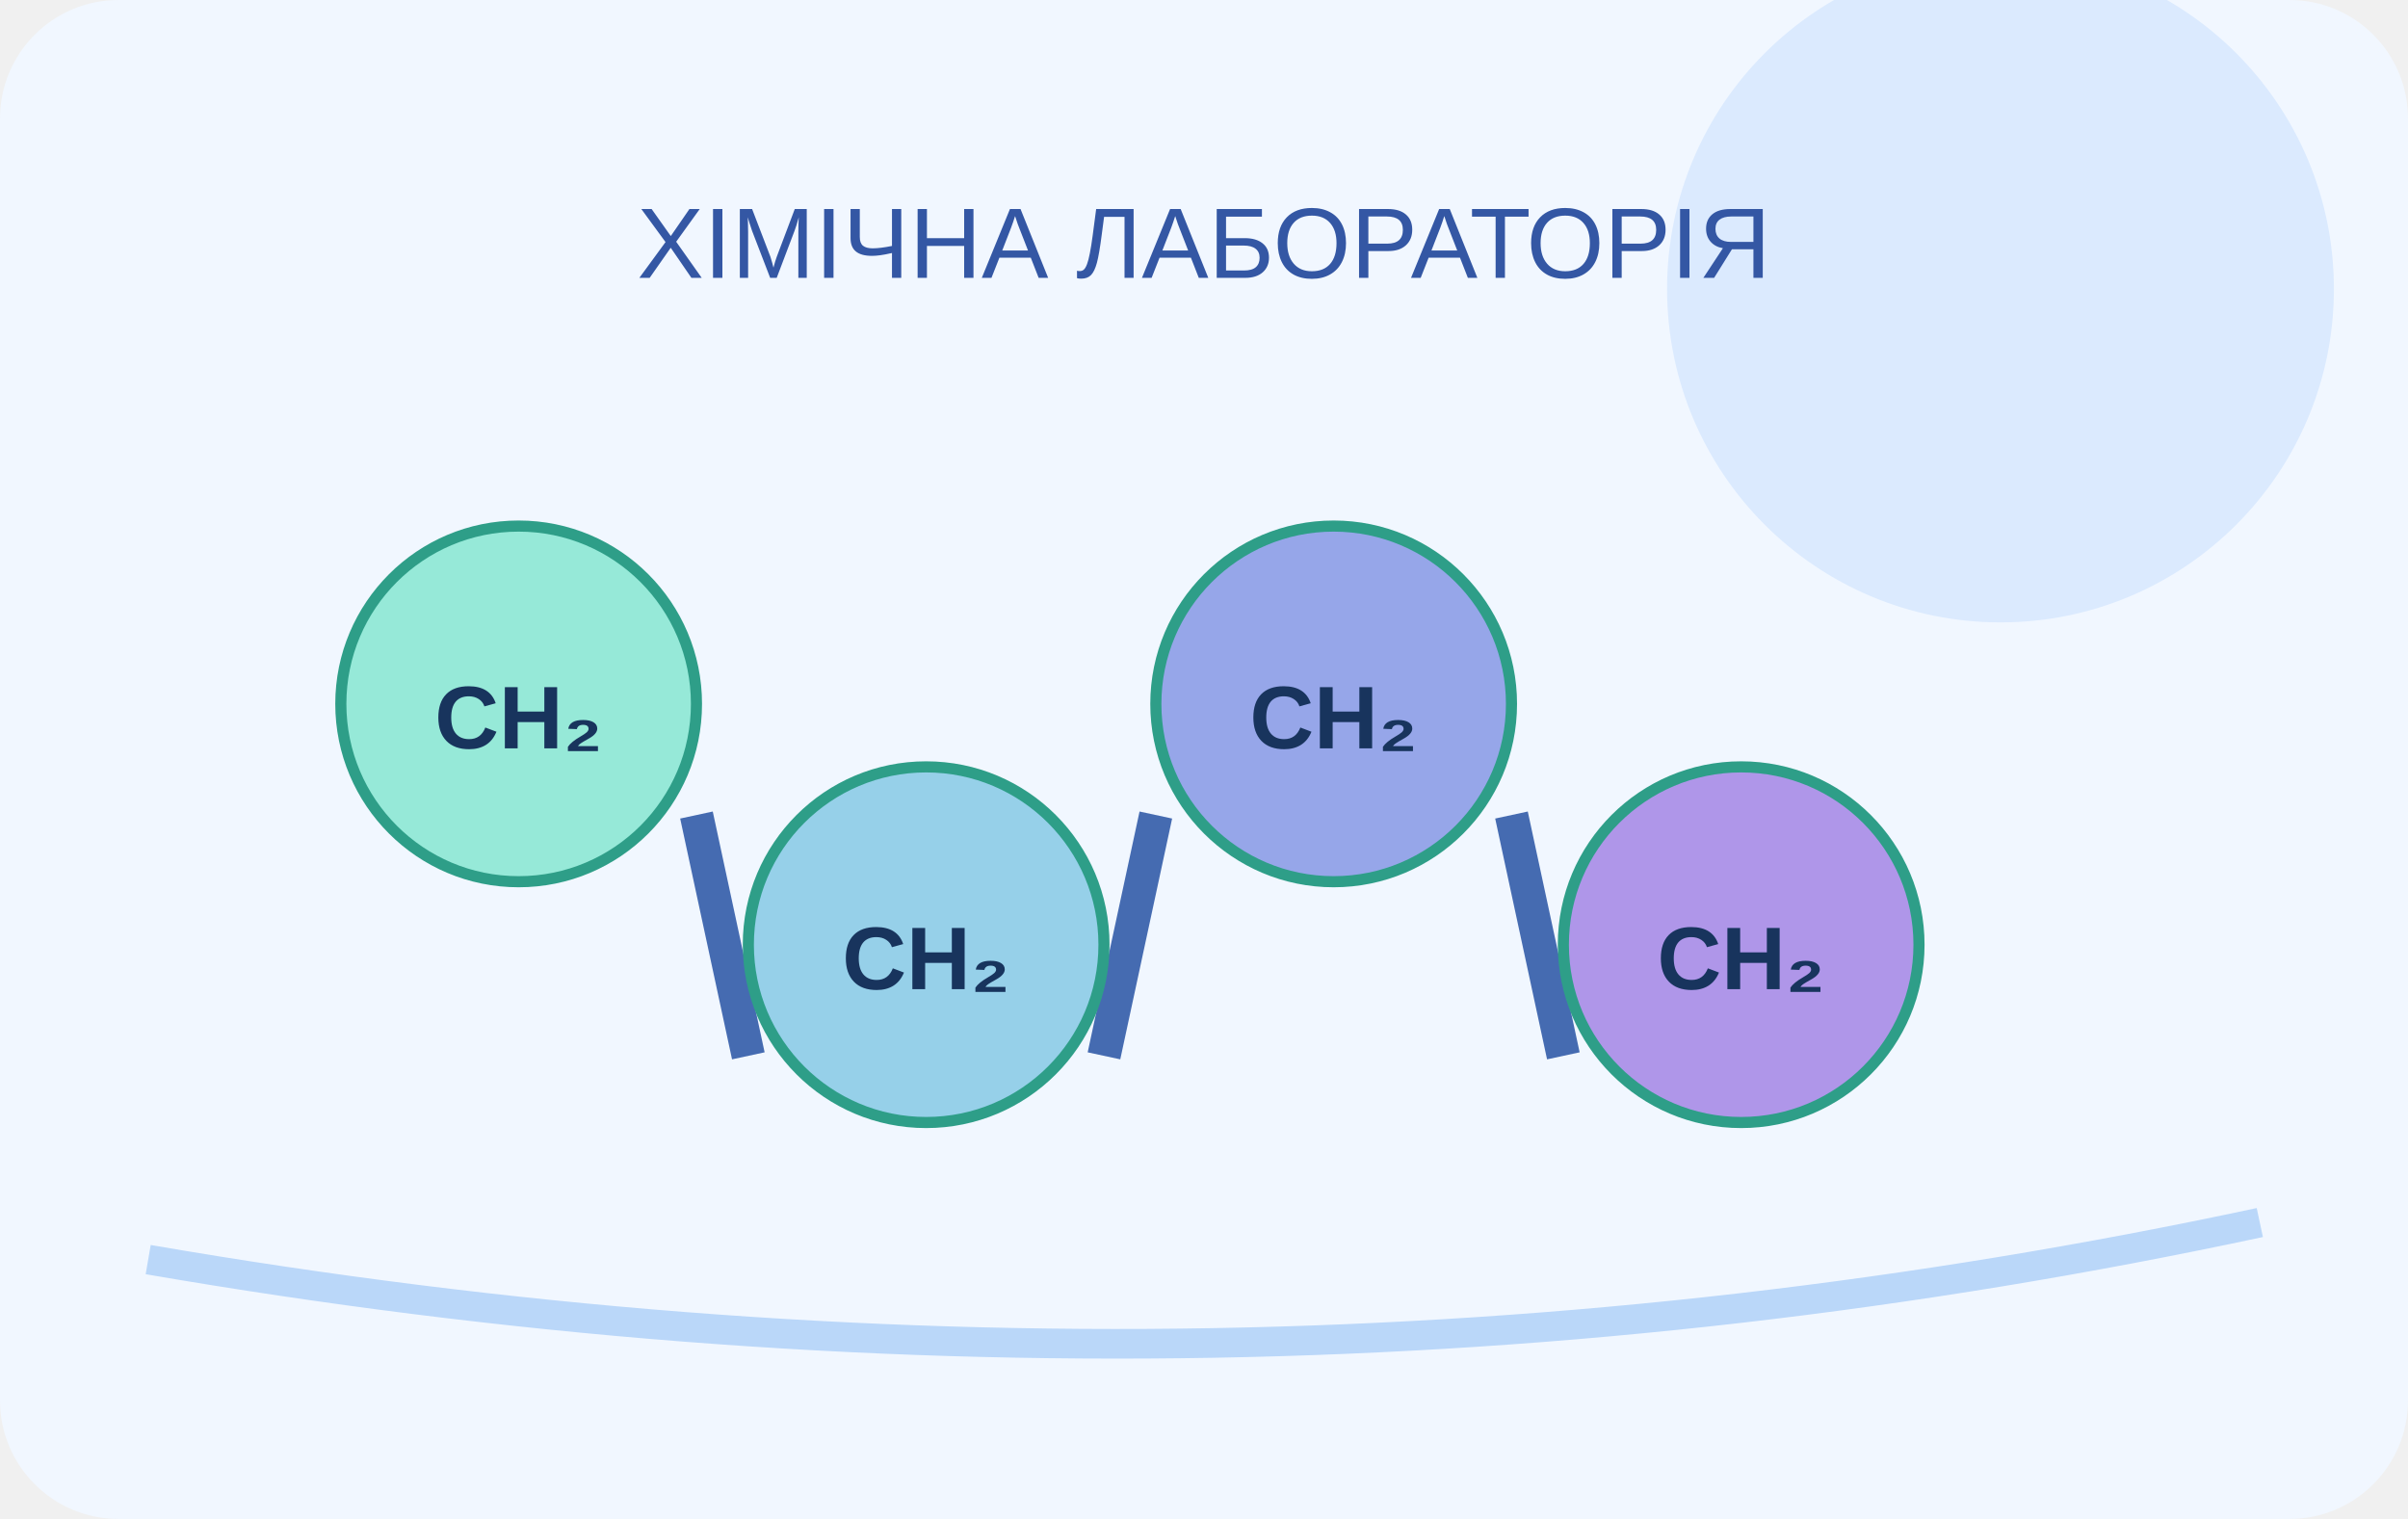
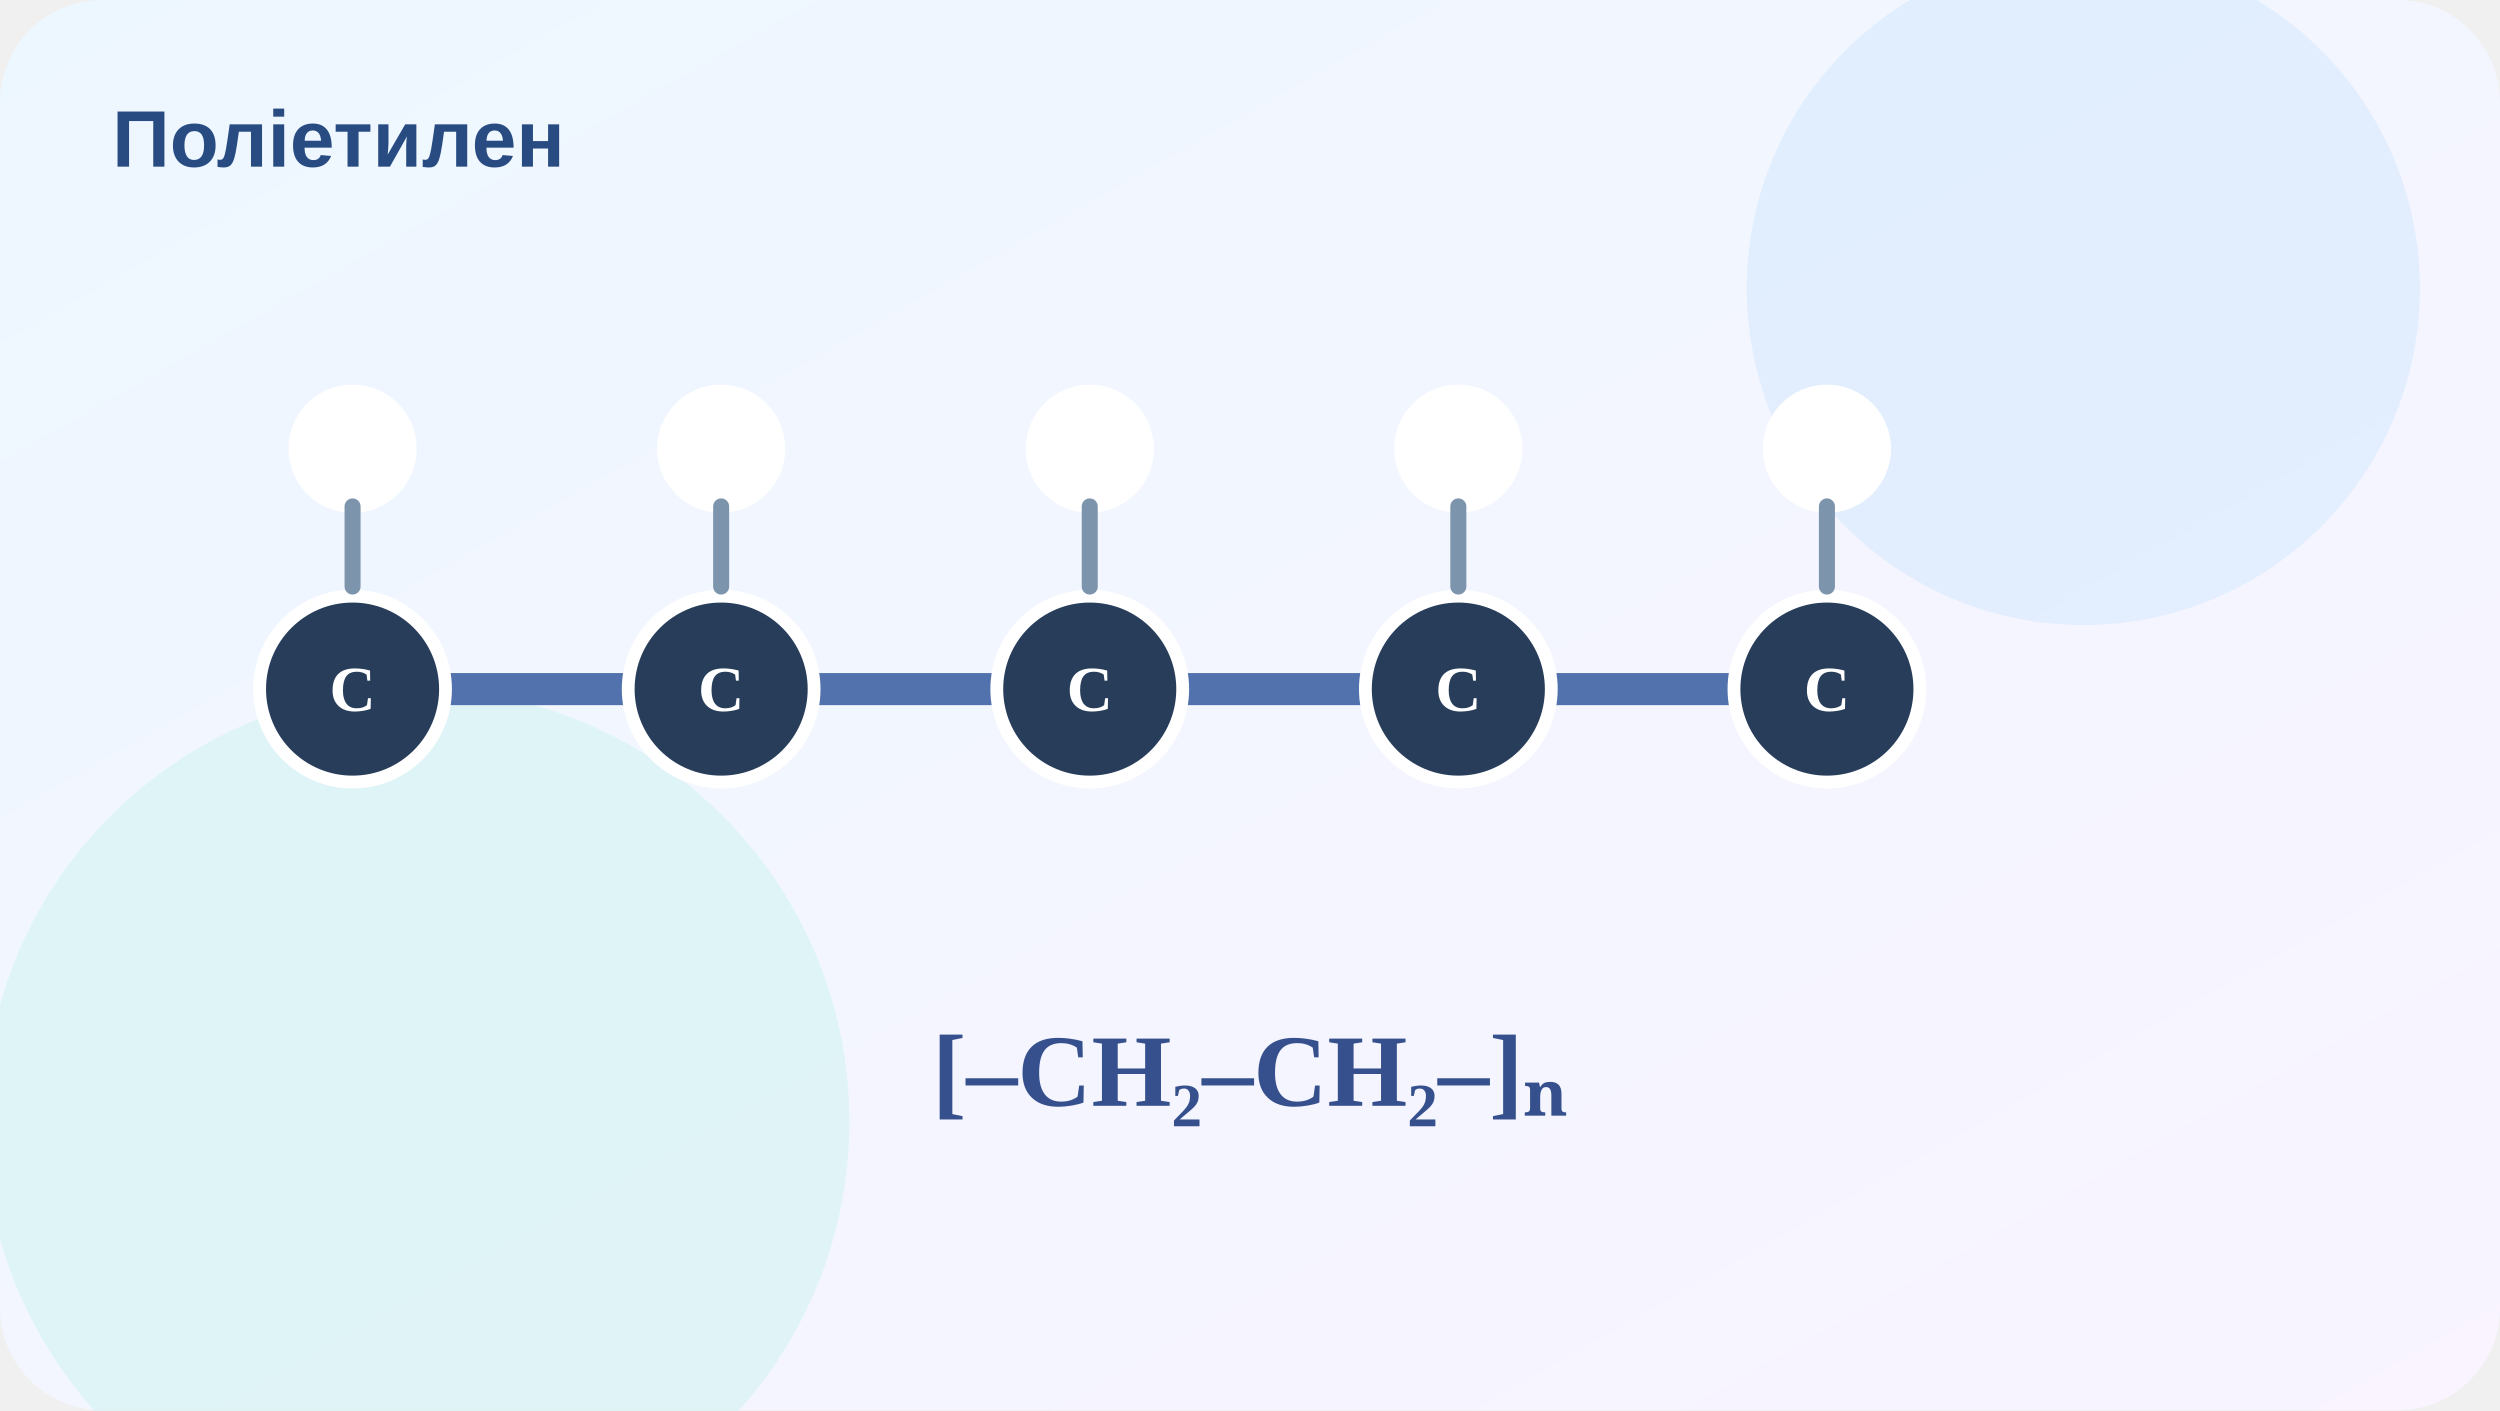
- <svg xmlns="http://www.w3.org/2000/svg" viewBox="0 0 650 410">
-   <rect width="650" height="410" rx="32" fill="#f1f7ff" />
-   <circle cx="540" cy="78" r="90" fill="#dbeafe" />
-   <path d="M40 340 Q330 390 610 330" fill="none" stroke="#bad7f9" stroke-width="8" />
-   <line x1="188" y1="220" x2="202" y2="285" stroke="#456bb1" stroke-width="9" />
-   <line x1="298" y1="285" x2="312" y2="220" stroke="#456bb1" stroke-width="9" />
-   <line x1="408" y1="220" x2="422" y2="285" stroke="#456bb1" stroke-width="9" />
-   <circle cx="140" cy="190" r="48" fill="hsl(168 65% 75%)" stroke="hsl(168 55% 40%)" stroke-width="3" />
-   <text x="140" y="202" font-size="24" text-anchor="middle" font-family="Arial" fill="#18345d" font-weight="bold">CH₂</text>
-   <circle cx="250" cy="255" r="48" fill="hsl(198 65% 75%)" stroke="hsl(168 55% 40%)" stroke-width="3" />
-   <text x="250" y="267" font-size="24" text-anchor="middle" font-family="Arial" fill="#18345d" font-weight="bold">CH₂</text>
-   <circle cx="360" cy="190" r="48" fill="hsl(228 65% 75%)" stroke="hsl(168 55% 40%)" stroke-width="3" />
-   <text x="360" y="202" font-size="24" text-anchor="middle" font-family="Arial" fill="#18345d" font-weight="bold">CH₂</text>
-   <circle cx="470" cy="255" r="48" fill="hsl(258 65% 75%)" stroke="hsl(168 55% 40%)" stroke-width="3" />
-   <text x="470" y="267" font-size="24" text-anchor="middle" font-family="Arial" fill="#18345d" font-weight="bold">CH₂</text>
-   <text x="325" y="75" text-anchor="middle" font-family="Arial" font-size="27" fill="#3457a4">ХІМІЧНА ЛАБОРАТОРІЯ</text>
+ <svg xmlns="http://www.w3.org/2000/svg" viewBox="0 0 780 440" role="img">
+   <defs>
+     <linearGradient id="bg" x2="1" y2="1">
+       <stop stop-color="#edf7ff" />
+       <stop offset="1" stop-color="#f9f4ff" />
+     </linearGradient>
+     <linearGradient id="glass" x2="1">
+       <stop stop-color="#bfeeff" stop-opacity=".5" />
+       <stop offset="1" stop-color="#62c9ed" stop-opacity=".65" />
+     </linearGradient>
+   </defs>
+   <rect width="780" height="440" rx="32" fill="url(#bg)" />
+   <circle cx="650" cy="90" r="105" fill="#d9eafe" opacity=".65" />
+   <circle cx="130" cy="350" r="135" fill="#d7f4f3" opacity=".7" />
+   <line x1="132" y1="215" x2="203" y2="215" stroke="#5272ad" stroke-width="10" stroke-linecap="round" />
+   <circle cx="110" cy="215" r="29" fill="#273d5a" stroke="#fff" stroke-width="4" />
+   <text x="110" y="221.8" text-anchor="middle" fill="white" font-weight="750" font-size="20">C</text>
+   <circle cx="110" cy="140" r="18" fill="#ffffff" stroke="#fff" stroke-width="4" />
+   <text x="110" y="143.4" text-anchor="middle" fill="white" font-weight="750" font-size="10" />
+   <line x1="110" y1="183" x2="110" y2="158" stroke="#7d94ad" stroke-width="5" stroke-linecap="round" />
+   <line x1="247" y1="215" x2="318" y2="215" stroke="#5272ad" stroke-width="10" stroke-linecap="round" />
+   <circle cx="225" cy="215" r="29" fill="#273d5a" stroke="#fff" stroke-width="4" />
+   <text x="225" y="221.8" text-anchor="middle" fill="white" font-weight="750" font-size="20">C</text>
+   <circle cx="225" cy="140" r="18" fill="#ffffff" stroke="#fff" stroke-width="4" />
+   <text x="225" y="143.4" text-anchor="middle" fill="white" font-weight="750" font-size="10" />
+   <line x1="225" y1="183" x2="225" y2="158" stroke="#7d94ad" stroke-width="5" stroke-linecap="round" />
+   <line x1="362" y1="215" x2="433" y2="215" stroke="#5272ad" stroke-width="10" stroke-linecap="round" />
+   <circle cx="340" cy="215" r="29" fill="#273d5a" stroke="#fff" stroke-width="4" />
+   <text x="340" y="221.8" text-anchor="middle" fill="white" font-weight="750" font-size="20">C</text>
+   <circle cx="340" cy="140" r="18" fill="#ffffff" stroke="#fff" stroke-width="4" />
+   <text x="340" y="143.4" text-anchor="middle" fill="white" font-weight="750" font-size="10" />
+   <line x1="340" y1="183" x2="340" y2="158" stroke="#7d94ad" stroke-width="5" stroke-linecap="round" />
+   <line x1="477" y1="215" x2="548" y2="215" stroke="#5272ad" stroke-width="10" stroke-linecap="round" />
+   <circle cx="455" cy="215" r="29" fill="#273d5a" stroke="#fff" stroke-width="4" />
+   <text x="455" y="221.8" text-anchor="middle" fill="white" font-weight="750" font-size="20">C</text>
+   <circle cx="455" cy="140" r="18" fill="#ffffff" stroke="#fff" stroke-width="4" />
+   <text x="455" y="143.4" text-anchor="middle" fill="white" font-weight="750" font-size="10" />
+   <line x1="455" y1="183" x2="455" y2="158" stroke="#7d94ad" stroke-width="5" stroke-linecap="round" />
+   <circle cx="570" cy="215" r="29" fill="#273d5a" stroke="#fff" stroke-width="4" />
+   <text x="570" y="221.8" text-anchor="middle" fill="white" font-weight="750" font-size="20">C</text>
+   <circle cx="570" cy="140" r="18" fill="#ffffff" stroke="#fff" stroke-width="4" />
+   <text x="570" y="143.4" text-anchor="middle" fill="white" font-weight="750" font-size="10" />
+   <line x1="570" y1="183" x2="570" y2="158" stroke="#7d94ad" stroke-width="5" stroke-linecap="round" />
+   <text x="390" y="345" text-anchor="middle" font-size="32" fill="#35508c" font-weight="bold">[–CH₂–CH₂–]ₙ</text>
+   <text x="35" y="52" fill="#284c82" font-size="25" font-family="Arial,sans-serif" font-weight="bold">Поліетилен</text>
</svg>
